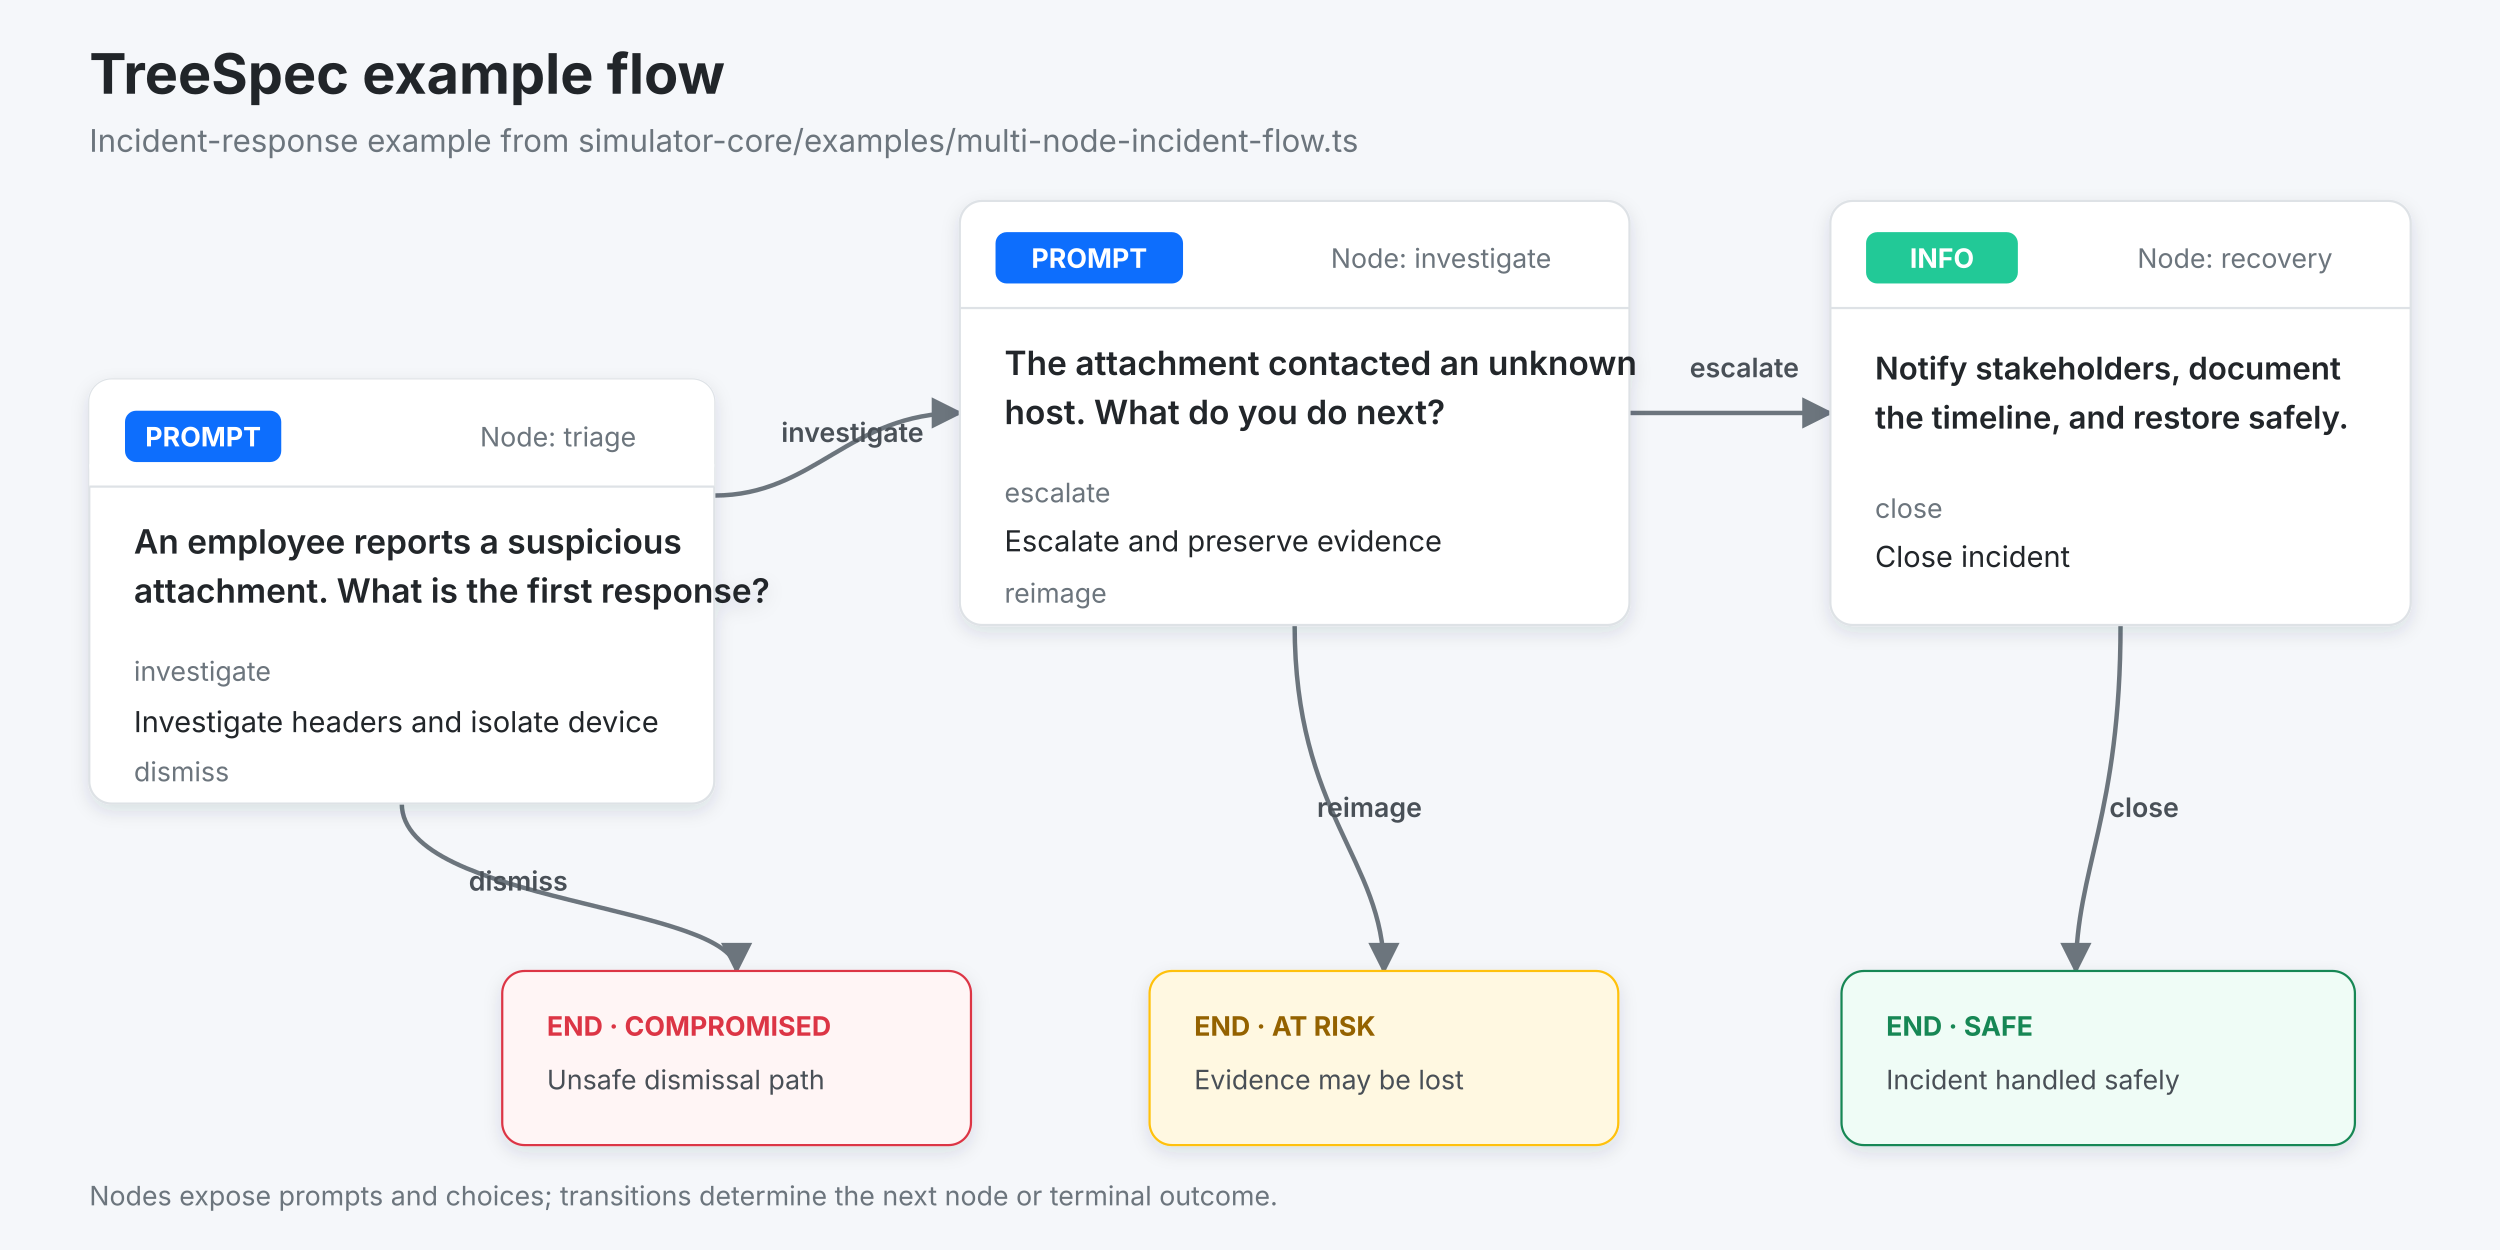
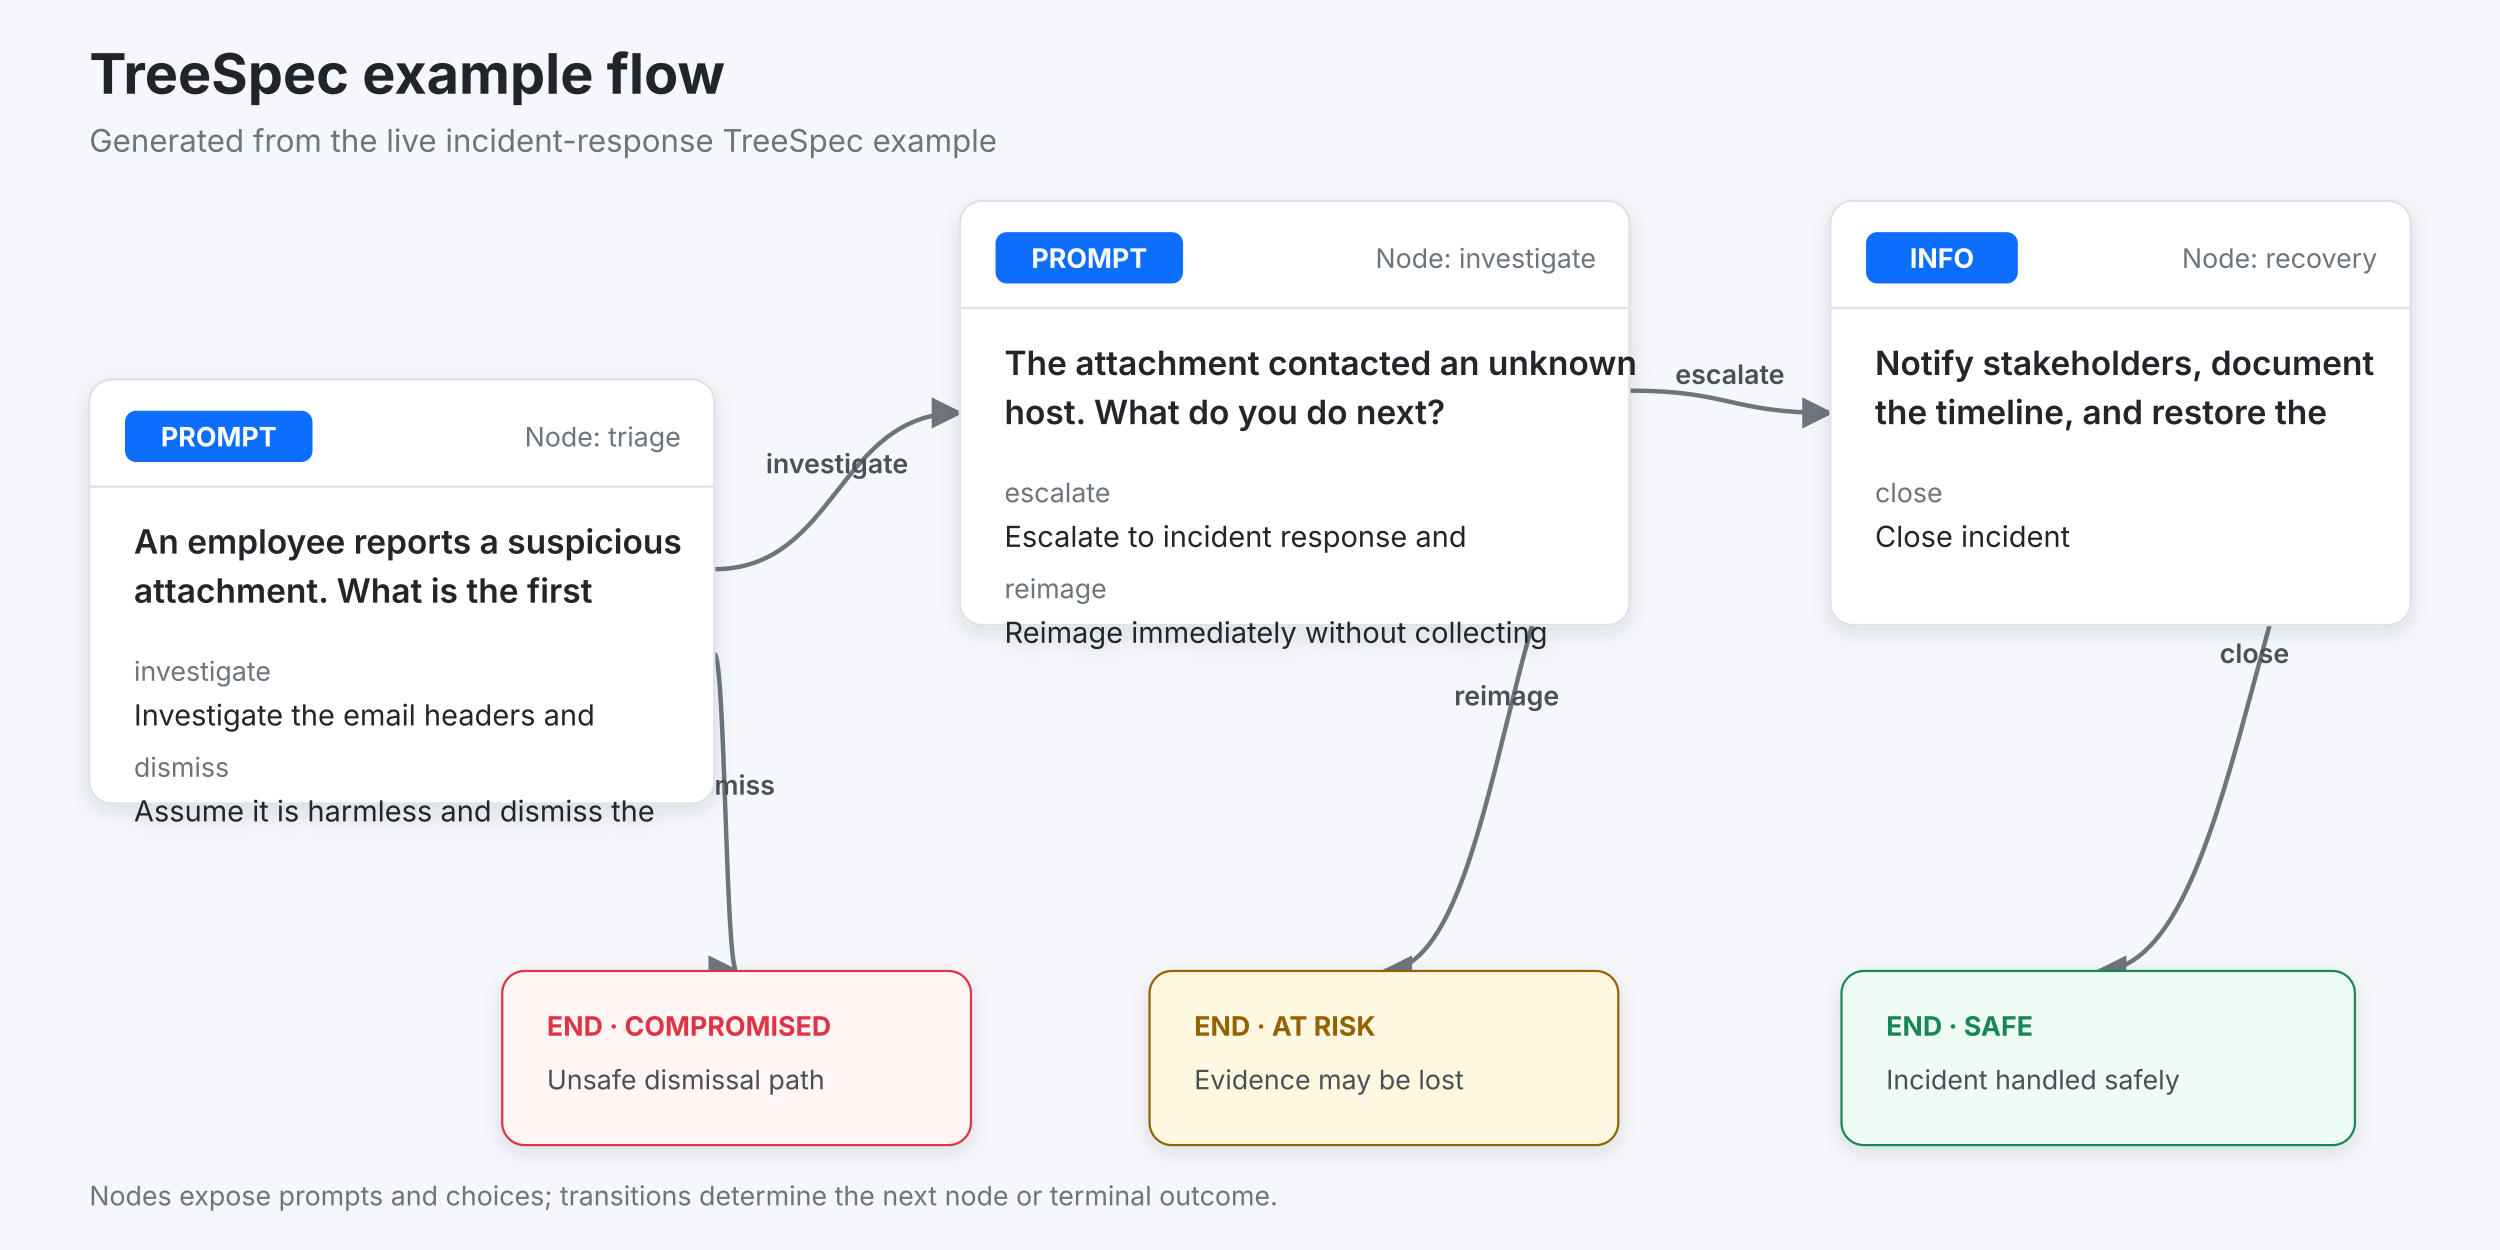
<svg xmlns="http://www.w3.org/2000/svg" viewBox="0 0 1120 560" role="img" aria-labelledby="title desc">
  <defs>
    <marker id="arrow" viewBox="0 0 10 10" refX="9" refY="5" markerWidth="7" markerHeight="7" orient="auto-start-reverse">
      <path d="M 0 0 L 10 5 L 0 10 z" fill="#6c757d" />
    </marker>
    <filter id="shadow" x="-10%" y="-10%" width="120%" height="130%">
      <feDropShadow dx="0" dy="3" stdDeviation="4" flood-color="#172b4d" flood-opacity="0.12" />
    </filter>
  </defs>
  <rect width="1120" height="560" fill="#f5f7fa" />
  <text x="40" y="42" fill="#212529" font-family="system-ui, -apple-system, BlinkMacSystemFont, 'Segoe UI', sans-serif" font-size="25" font-weight="700">TreeSpec example flow</text>
-   <text x="40" y="68" fill="#6c757d" font-family="system-ui, -apple-system, BlinkMacSystemFont, 'Segoe UI', sans-serif" font-size="14">Incident-response example from simulator-core/examples/multi-node-incident-flow.ts</text>
-   <g fill="none" stroke="#6c757d" stroke-width="2" marker-end="url(#arrow)">
-     <path d="M 320 222 C 365 222 380 185 430 185" />
-     <path d="M 180 360 C 180 405 330 405 330 435" />
-     <path d="M 730 185 C 770 185 785 185 820 185" />
-     <path d="M 580 280 C 580 365 620 385 620 435" />
-     <path d="M 950 280 C 950 365 930 390 930 435" />
-   </g>
-   <g fill="#495057" font-family="system-ui, -apple-system, BlinkMacSystemFont, 'Segoe UI', sans-serif" font-size="12" font-weight="600">
-     <text x="350" y="198">investigate</text>
-     <text x="210" y="399">dismiss</text>
-     <text x="757" y="169">escalate</text>
-     <text x="590" y="366">reimage</text>
-     <text x="945" y="366">close</text>
+   <text x="40" y="68" fill="#6c757d" font-family="system-ui, -apple-system, BlinkMacSystemFont, 'Segoe UI', sans-serif" font-size="14">Generated from the live incident-response TreeSpec example</text>
+   <g font-family="system-ui, -apple-system, BlinkMacSystemFont, 'Segoe UI', sans-serif">
+     <path d="M 320 255 C 375 255, 375 185, 430 185" fill="none" stroke="#6c757d" stroke-width="2" marker-end="url(#arrow)" />
+     <text x="375" y="212" text-anchor="middle" fill="#495057" font-size="12" font-weight="600">investigate</text>
+     <path d="M 320 293 C 325 293, 325 435, 330 435" fill="none" stroke="#6c757d" stroke-width="2" marker-end="url(#arrow)" />
+     <text x="325" y="356" text-anchor="middle" fill="#495057" font-size="12" font-weight="600">dismiss</text>
+     <path d="M 730 175 C 775 175, 775 185, 820 185" fill="none" stroke="#6c757d" stroke-width="2" marker-end="url(#arrow)" />
+     <text x="775" y="172" text-anchor="middle" fill="#495057" font-size="12" font-weight="600">escalate</text>
+     <path d="M 730 213 C 675 213, 675 435, 620 435" fill="none" stroke="#6c757d" stroke-width="2" marker-end="url(#arrow)" />
+     <text x="675" y="316" text-anchor="middle" fill="#495057" font-size="12" font-weight="600">reimage</text>
+     <path d="M 1080 175 C 1010 175, 1010 435, 940 435" fill="none" stroke="#6c757d" stroke-width="2" marker-end="url(#arrow)" />
+     <text x="1010" y="297" text-anchor="middle" fill="#495057" font-size="12" font-weight="600">close</text>
  </g>
  <g filter="url(#shadow)" font-family="system-ui, -apple-system, BlinkMacSystemFont, 'Segoe UI', sans-serif">
    <rect x="40" y="170" width="280" height="190" rx="10" fill="#ffffff" stroke="#dee2e6" />
-     <rect x="40" y="170" width="280" height="48" rx="10" fill="#ffffff" />
-     <rect x="40" y="208" width="280" height="10" fill="#ffffff" />
-     <rect x="56" y="184" width="70" height="23" rx="5" fill="#0d6efd" />
-     <text x="91" y="200" text-anchor="middle" fill="#ffffff" font-size="12" font-weight="700">PROMPT</text>
-     <text x="285" y="200" text-anchor="end" fill="#6c757d" font-size="12">Node: triage</text>
+     <rect x="56" y="184" width="84" height="23" rx="5" fill="#0d6efd" />
+     <text x="98" y="200" text-anchor="middle" fill="#ffffff" font-size="12" font-weight="700">PROMPT</text>
+     <text x="305" y="200" text-anchor="end" fill="#6c757d" font-size="12">Node: triage</text>
    <line x1="40" y1="218" x2="320" y2="218" stroke="#dee2e6" />
    <text x="60" y="248" fill="#212529" font-size="15" font-weight="600">An employee reports a suspicious</text>
-     <text x="60" y="270" fill="#212529" font-size="15" font-weight="600">attachment. What is the first response?</text>
+     <text x="60" y="270" fill="#212529" font-size="15" font-weight="600">attachment. What is the first</text>
    <text x="60" y="305" fill="#6c757d" font-size="12">investigate</text>
-     <text x="60" y="328" fill="#212529" font-size="13">Investigate headers and isolate device</text>
-     <text x="60" y="350" fill="#6c757d" font-size="12">dismiss</text>
+     <text x="60" y="325" fill="#212529" font-size="13">Investigate the email headers and</text>
+     <text x="60" y="348" fill="#6c757d" font-size="12">dismiss</text>
+     <text x="60" y="368" fill="#212529" font-size="13">Assume it is harmless and dismiss the</text>
  </g>
  <g filter="url(#shadow)" font-family="system-ui, -apple-system, BlinkMacSystemFont, 'Segoe UI', sans-serif">
    <rect x="430" y="90" width="300" height="190" rx="10" fill="#ffffff" stroke="#dee2e6" />
    <rect x="446" y="104" width="84" height="23" rx="5" fill="#0d6efd" />
    <text x="488" y="120" text-anchor="middle" fill="#ffffff" font-size="12" font-weight="700">PROMPT</text>
-     <text x="695" y="120" text-anchor="end" fill="#6c757d" font-size="12">Node: investigate</text>
+     <text x="715" y="120" text-anchor="end" fill="#6c757d" font-size="12">Node: investigate</text>
    <line x1="430" y1="138" x2="730" y2="138" stroke="#dee2e6" />
    <text x="450" y="168" fill="#212529" font-size="15" font-weight="600">The attachment contacted an unknown</text>
    <text x="450" y="190" fill="#212529" font-size="15" font-weight="600">host. What do you do next?</text>
    <text x="450" y="225" fill="#6c757d" font-size="12">escalate</text>
-     <text x="450" y="247" fill="#212529" font-size="13">Escalate and preserve evidence</text>
-     <text x="450" y="270" fill="#6c757d" font-size="12">reimage</text>
+     <text x="450" y="245" fill="#212529" font-size="13">Escalate to incident response and</text>
+     <text x="450" y="268" fill="#6c757d" font-size="12">reimage</text>
+     <text x="450" y="288" fill="#212529" font-size="13">Reimage immediately without collecting</text>
  </g>
  <g filter="url(#shadow)" font-family="system-ui, -apple-system, BlinkMacSystemFont, 'Segoe UI', sans-serif">
    <rect x="820" y="90" width="260" height="190" rx="10" fill="#ffffff" stroke="#dee2e6" />
-     <rect x="836" y="104" width="68" height="23" rx="5" fill="#20c997" />
+     <rect x="836" y="104" width="68" height="23" rx="5" fill="#0d6efd" />
    <text x="870" y="120" text-anchor="middle" fill="#ffffff" font-size="12" font-weight="700">INFO</text>
-     <text x="1045" y="120" text-anchor="end" fill="#6c757d" font-size="12">Node: recovery</text>
+     <text x="1065" y="120" text-anchor="end" fill="#6c757d" font-size="12">Node: recovery</text>
    <line x1="820" y1="138" x2="1080" y2="138" stroke="#dee2e6" />
-     <text x="840" y="170" fill="#212529" font-size="14" font-weight="600">Notify stakeholders, document</text>
-     <text x="840" y="192" fill="#212529" font-size="14" font-weight="600">the timeline, and restore safely.</text>
-     <text x="840" y="232" fill="#6c757d" font-size="12">close</text>
-     <text x="840" y="254" fill="#212529" font-size="13">Close incident</text>
+     <text x="840" y="168" fill="#212529" font-size="15" font-weight="600">Notify stakeholders, document</text>
+     <text x="840" y="190" fill="#212529" font-size="15" font-weight="600">the timeline, and restore the</text>
+     <text x="840" y="225" fill="#6c757d" font-size="12">close</text>
+     <text x="840" y="245" fill="#212529" font-size="13">Close incident</text>
  </g>
  <g filter="url(#shadow)" font-family="system-ui, -apple-system, BlinkMacSystemFont, 'Segoe UI', sans-serif">
    <rect x="225" y="435" width="210" height="78" rx="10" fill="#fff5f5" stroke="#dc3545" />
    <text x="245" y="464" fill="#dc3545" font-size="12" font-weight="700">END · COMPROMISED</text>
    <text x="245" y="488" fill="#495057" font-size="12">Unsafe dismissal path</text>
-     <rect x="515" y="435" width="210" height="78" rx="10" fill="#fff8e1" stroke="#ffc107" />
+   </g>
+   <g filter="url(#shadow)" font-family="system-ui, -apple-system, BlinkMacSystemFont, 'Segoe UI', sans-serif">
+     <rect x="515" y="435" width="210" height="78" rx="10" fill="#fff8e1" stroke="#946200" />
    <text x="535" y="464" fill="#946200" font-size="12" font-weight="700">END · AT RISK</text>
    <text x="535" y="488" fill="#495057" font-size="12">Evidence may be lost</text>
+   </g>
+   <g filter="url(#shadow)" font-family="system-ui, -apple-system, BlinkMacSystemFont, 'Segoe UI', sans-serif">
    <rect x="825" y="435" width="230" height="78" rx="10" fill="#effcf6" stroke="#198754" />
    <text x="845" y="464" fill="#198754" font-size="12" font-weight="700">END · SAFE</text>
    <text x="845" y="488" fill="#495057" font-size="12">Incident handled safely</text>
  </g>
  <text x="40" y="540" fill="#6c757d" font-family="system-ui, -apple-system, BlinkMacSystemFont, 'Segoe UI', sans-serif" font-size="12">Nodes expose prompts and choices; transitions determine the next node or terminal outcome.</text>
</svg>
